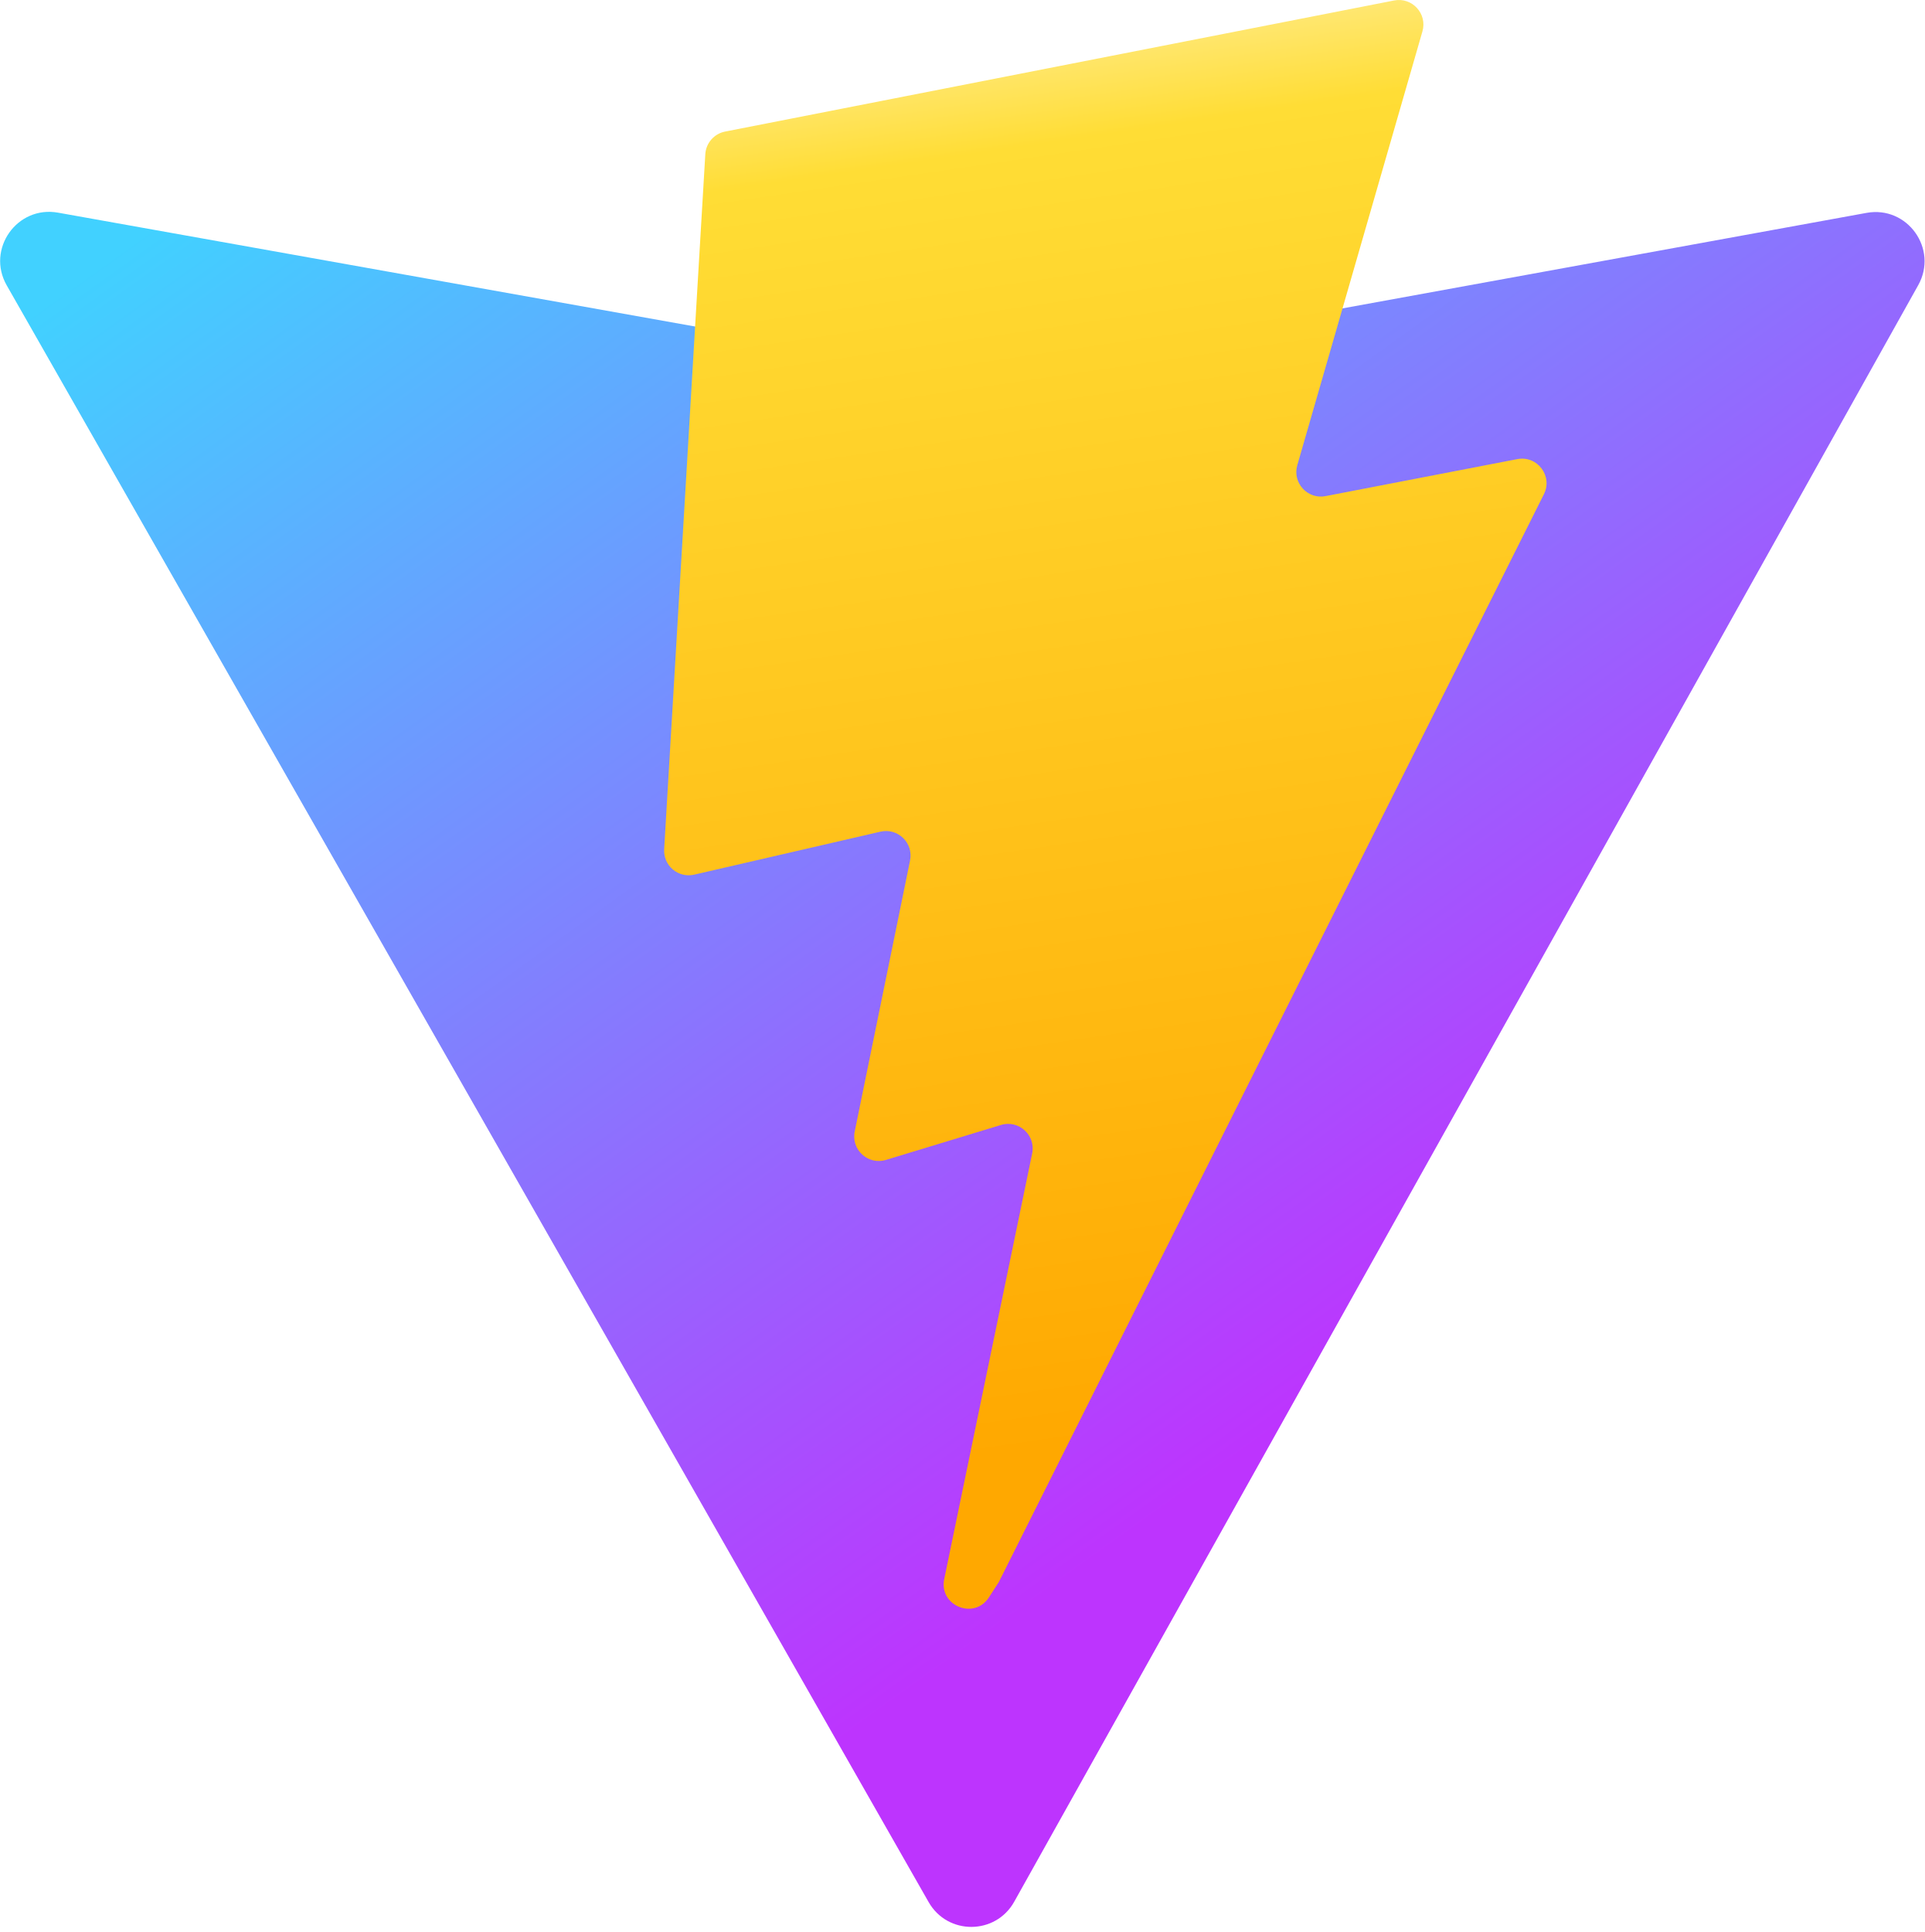
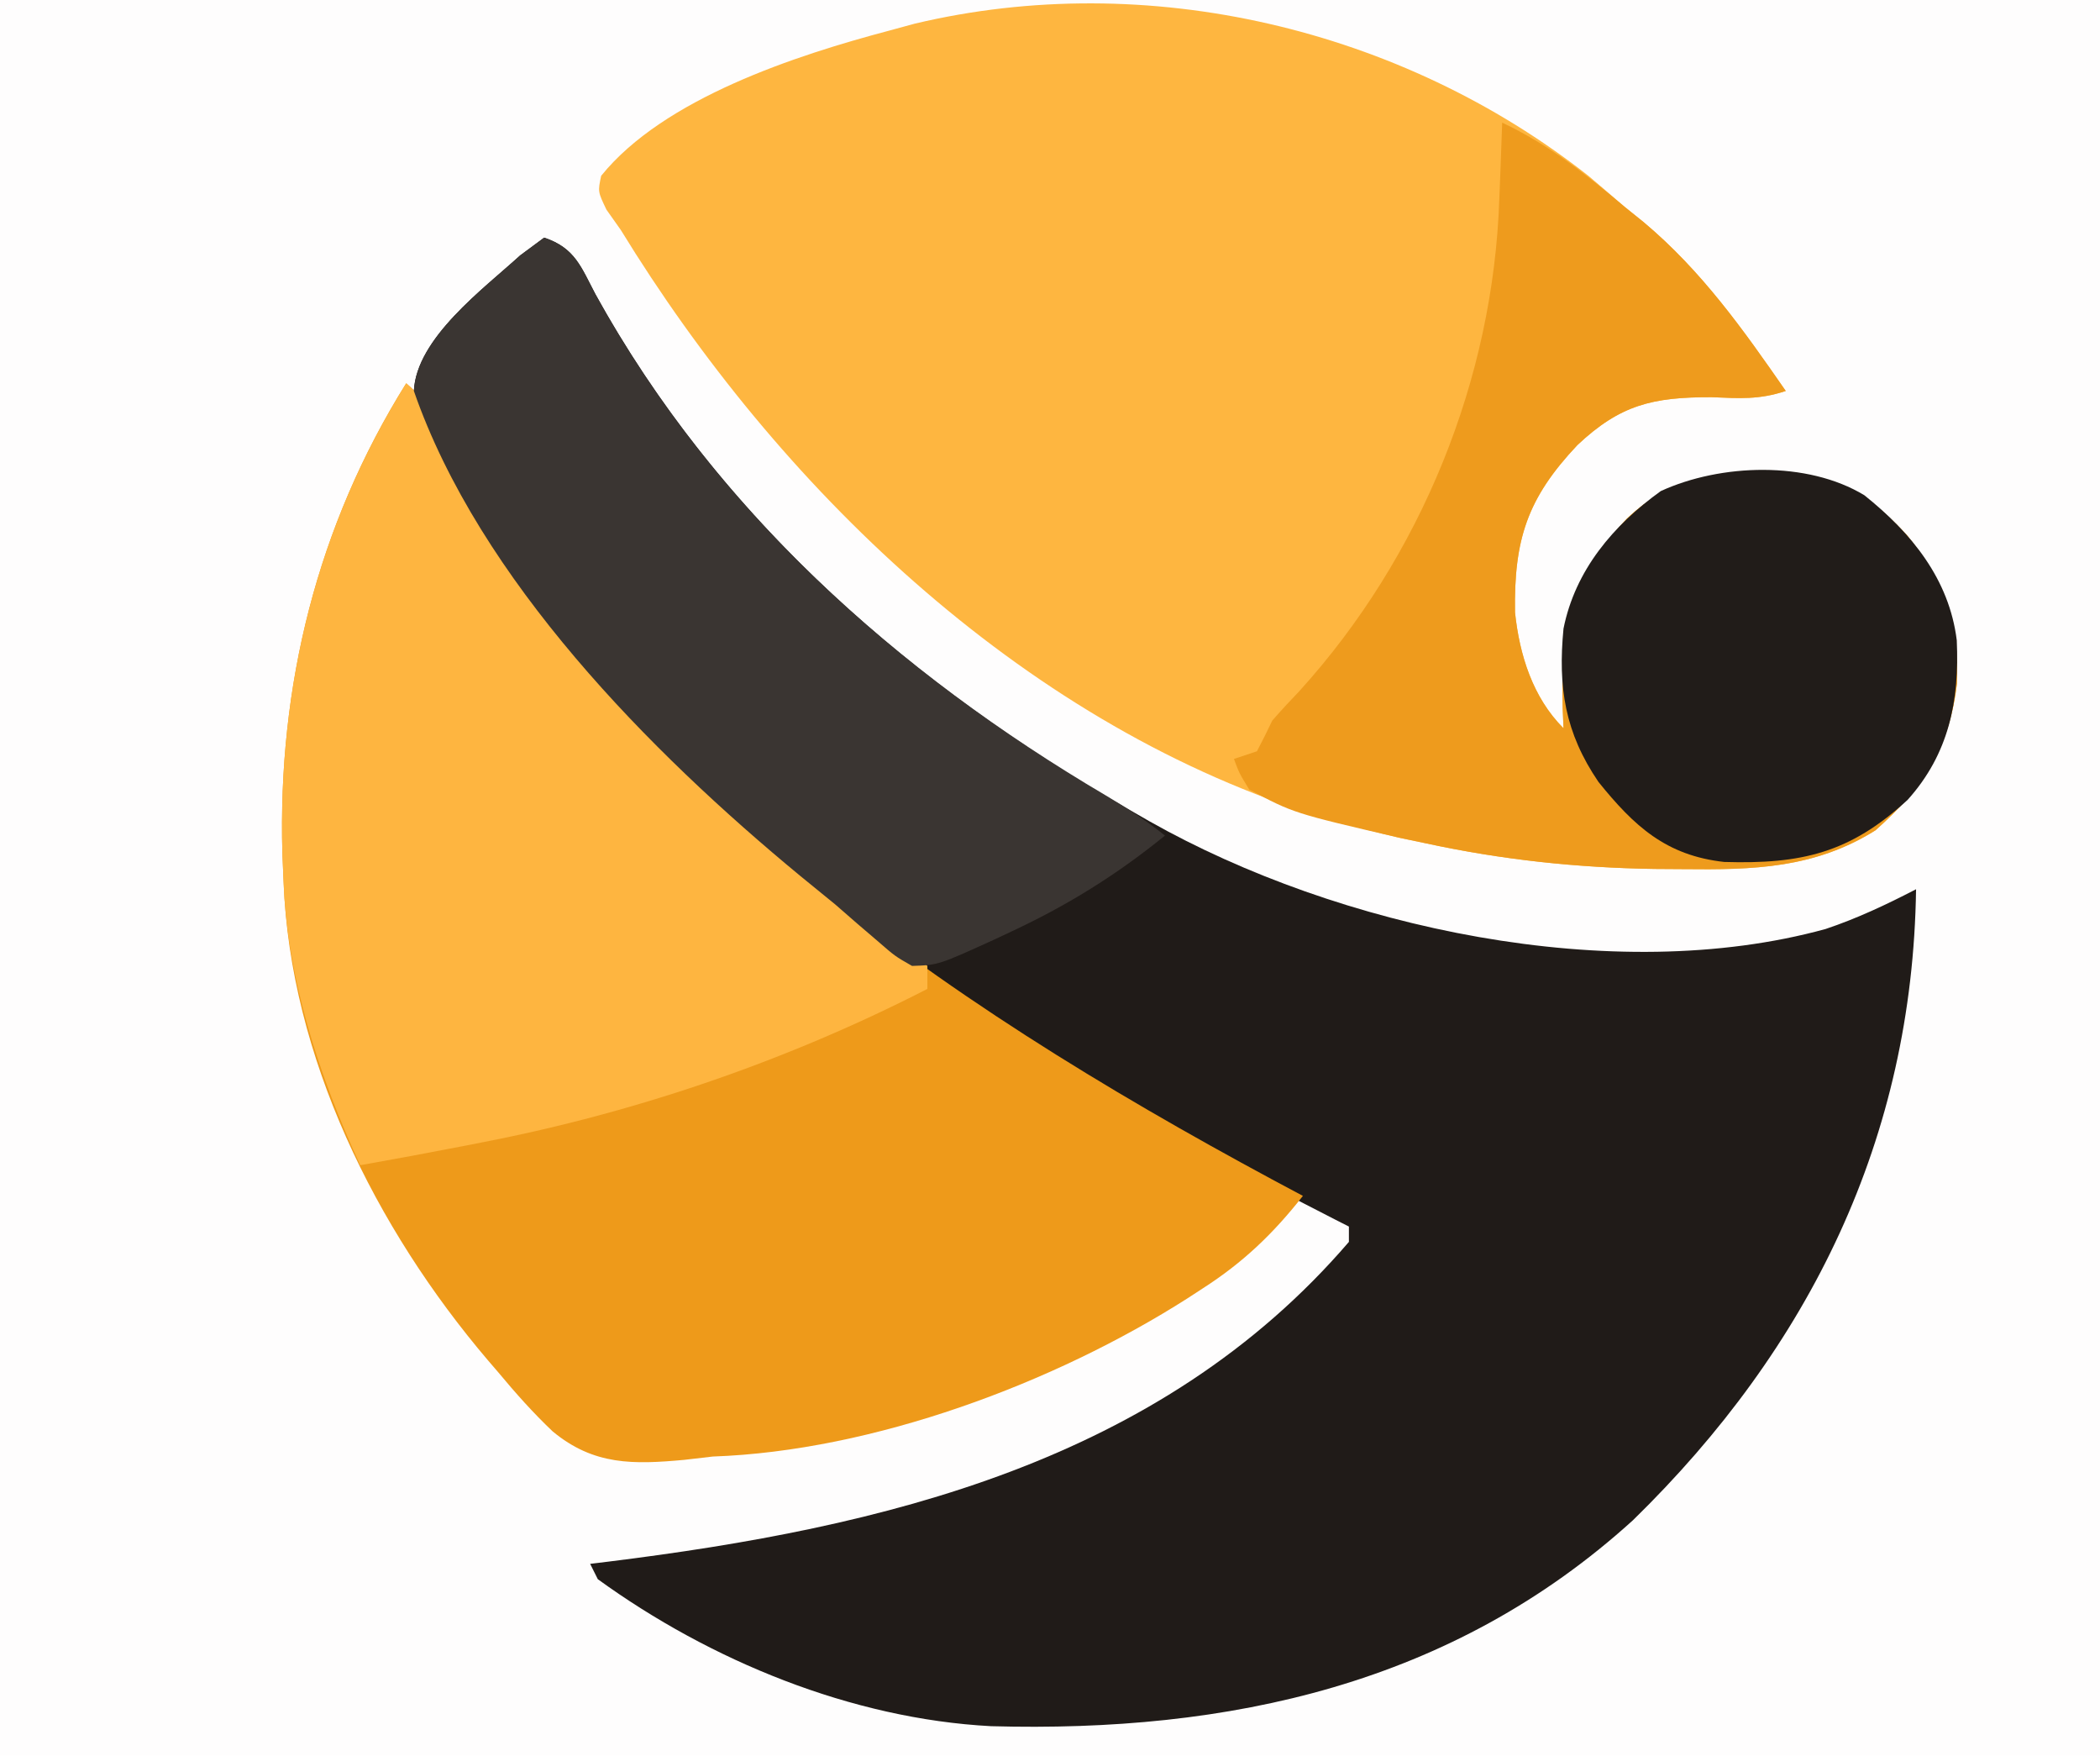
- <svg xmlns="http://www.w3.org/2000/svg" aria-hidden="true" role="img" class="iconify iconify--logos" width="31.88" height="32" preserveAspectRatio="xMidYMid meet" viewBox="0 0 256 257">
-   <defs>
-     <linearGradient id="IconifyId1813088fe1fbc01fb466" x1="-.828%" x2="57.636%" y1="7.652%" y2="78.411%">
-       <stop offset="0%" stop-color="#41D1FF" />
-       <stop offset="100%" stop-color="#BD34FE" />
-     </linearGradient>
-     <linearGradient id="IconifyId1813088fe1fbc01fb467" x1="43.376%" x2="50.316%" y1="2.242%" y2="89.03%">
-       <stop offset="0%" stop-color="#FFEA83" />
-       <stop offset="8.333%" stop-color="#FFDD35" />
-       <stop offset="100%" stop-color="#FFA800" />
-     </linearGradient>
-   </defs>
-   <path fill="url(#IconifyId1813088fe1fbc01fb466)" d="M255.153 37.938L134.897 252.976c-2.483 4.44-8.862 4.466-11.382.048L.875 37.958c-2.746-4.814 1.371-10.646 6.827-9.67l120.385 21.517a6.537 6.537 0 0 0 2.322-.004l117.867-21.483c5.438-.991 9.574 4.796 6.877 9.62Z" />
-   <path fill="url(#IconifyId1813088fe1fbc01fb467)" d="M185.432.063L96.44 17.501a3.268 3.268 0 0 0-2.634 3.014l-5.474 92.456a3.268 3.268 0 0 0 3.997 3.378l24.777-5.718c2.318-.535 4.413 1.507 3.936 3.838l-7.361 36.047c-.495 2.426 1.782 4.5 4.151 3.78l15.304-4.649c2.372-.72 4.652 1.36 4.15 3.788l-11.698 56.621c-.732 3.542 3.979 5.473 5.943 2.437l1.313-2.028l72.516-144.72c1.215-2.423-.88-5.186-3.54-4.672l-25.505 4.922c-2.396.462-4.435-1.77-3.759-4.114l16.646-57.705c.677-2.35-1.37-4.583-3.769-4.113Z" />
+ <svg xmlns="http://www.w3.org/2000/svg" version="1.1" width="274" height="229">
+   <path d="M0 0 C90.42 0 180.84 0 274 0 C274 75.57 274 151.14 274 229 C183.58 229 93.16 229 0 229 C0 153.43 0 77.86 0 0 Z " fill="#FEFDFD" transform="translate(0,0)" />
+   <path d="M0 0 C4.025 1.342 4.813 3.827 6.688 7.375 C22.853 36.672 48.187 58.677 77 75 C77.663 75.38 78.326 75.761 79.01 76.152 C103.613 90.049 139.505 97.788 167.188 90.188 C171.322 88.802 175.129 87.002 179 85 C178.543 117.429 165.192 144.726 142.066 167.305 C118.436 188.762 89.32 195.034 58.299 194.175 C40.11 193.211 21.674 185.638 7 175 C6.505 174.01 6.505 174.01 6 173 C6.779 172.905 7.558 172.81 8.361 172.712 C44.164 168.269 80.316 159.739 105 131 C105 130.34 105 129.68 105 129 C104.096 128.541 104.096 128.541 103.174 128.073 C77.365 114.918 52.635 100.414 31 81 C29.647 79.853 28.293 78.707 26.938 77.562 C9.836 62.434 -9.362 42.016 -17 20 C-16.668 13.105 -7.913 6.681 -3.125 2.312 C-2.094 1.549 -1.062 0.786 0 0 Z " fill="#201B18" transform="translate(71,31)" />
+   <path d="M0 0 C1.591 1.345 3.175 2.699 4.75 4.062 C5.558 4.715 6.366 5.367 7.199 6.039 C14.766 12.382 20.166 20.005 25.75 28.062 C22.267 29.223 19.725 29.021 16.062 28.875 C8.381 28.859 4.147 29.865 -1.438 35.121 C-7.995 42.065 -9.72 47.455 -9.578 56.945 C-8.993 62.505 -7.257 68.056 -3.25 72.062 C-3.285 71.217 -3.32 70.371 -3.355 69.5 C-3.611 58.791 -2.377 52.657 4.98 44.758 C11.298 38.706 17.881 38.697 26.27 38.793 C33.123 39.324 36.94 41.936 41.562 46.875 C46.487 52.991 48.365 58.396 48.086 66.227 C47.094 74.599 43.687 79.834 37.457 85.371 C29.508 90.337 21.558 90.544 12.375 90.438 C11.141 90.43 9.906 90.422 8.635 90.413 C-1.552 90.256 -11.301 89.21 -21.25 87.062 C-22.35 86.834 -23.449 86.606 -24.582 86.371 C-27.51 85.699 -30.371 84.921 -33.25 84.062 C-34.285 83.761 -35.32 83.459 -36.387 83.148 C-74.391 70.878 -105.797 40.426 -126.25 7.062 C-126.869 6.187 -127.487 5.312 -128.125 4.41 C-129.25 2.062 -129.25 2.062 -128.812 -0.004 C-120.634 -10.125 -103.346 -15.732 -91.25 -18.938 C-90.143 -19.239 -89.035 -19.541 -87.895 -19.852 C-57.533 -27.063 -24.451 -19.239 0 0 Z " fill="#FEB640" transform="translate(207.25,22.9375)" />
+   <path d="M0 0 C3.193 2.685 4.734 6.155 6.562 9.812 C29.679 54.357 73.962 83.175 117 106 C113.125 110.927 109.208 114.679 103.938 118.062 C103.283 118.489 102.629 118.915 101.955 119.354 C84.534 130.461 60.893 139.271 40 140 C38.769 140.143 37.538 140.286 36.27 140.434 C29.665 141.039 24.483 141.175 19.112 136.724 C16.555 134.296 14.253 131.71 12 129 C11.331 128.222 11.331 128.222 10.649 127.429 C-3.972 110.251 -15.143 87.859 -16 65 C-16.052 63.783 -16.103 62.566 -16.156 61.312 C-16.77 39.468 -11.621 18.6 0 0 Z " fill="#EE9A1A" transform="translate(53,50)" />
+   <path d="M0 0 C6.121 2.884 10.846 6.671 16 11 C16.819 11.659 17.637 12.317 18.48 12.996 C26.027 19.343 31.423 26.952 37 35 C33.517 36.161 30.975 35.959 27.312 35.812 C19.631 35.797 15.397 36.803 9.812 42.059 C3.255 49.003 1.53 54.393 1.672 63.883 C2.257 69.443 3.993 74.993 8 79 C7.965 78.154 7.93 77.309 7.895 76.438 C7.639 65.728 8.873 59.594 16.23 51.695 C22.548 45.643 29.131 45.635 37.52 45.73 C44.373 46.261 48.19 48.873 52.812 53.812 C57.737 59.929 59.615 65.333 59.336 73.164 C58.344 81.537 54.937 86.772 48.707 92.309 C40.758 97.275 32.808 97.482 23.625 97.375 C22.391 97.367 21.156 97.359 19.885 97.351 C9.7 97.194 -0.054 96.155 -10 94 C-11.134 93.76 -12.269 93.52 -13.438 93.273 C-27.228 90.072 -27.228 90.072 -33 87 C-34.305 84.871 -34.305 84.871 -35 83 C-33.515 82.505 -33.515 82.505 -32 82 C-31.302 80.683 -30.64 79.347 -30 78 C-28.847 76.678 -27.655 75.389 -26.438 74.125 C-10.573 56.617 -1.161 33.473 -0.375 9.938 C-0.336 8.977 -0.298 8.016 -0.258 7.025 C-0.165 4.684 -0.079 2.342 0 0 Z " fill="#EE9B1D" transform="translate(196,16)" />
+   <path d="M0 0 C3.193 2.685 4.734 6.155 6.562 9.812 C19.876 35.468 42.003 58.913 66.199 74.492 C66.793 74.99 67.388 75.487 68 76 C68 76.99 68 77.98 68 79 C49.818 88.331 30.06 95.106 10 99 C9.254 99.147 8.508 99.293 7.739 99.444 C3.166 100.336 -1.413 101.185 -6 102 C-11.319 90.49 -15.521 77.776 -16 65 C-16.052 63.783 -16.103 62.566 -16.156 61.312 C-16.77 39.468 -11.621 18.6 0 0 Z " fill="#FEB540" transform="translate(53,50)" />
+   <path d="M0 0 C4.025 1.342 4.813 3.827 6.688 7.375 C22.148 35.394 45.969 56.672 73.27 72.758 C75.98 74.358 78.54 76.025 81 78 C74.733 83.089 68.413 87.019 61.125 90.438 C60.4 90.779 59.675 91.121 58.928 91.473 C51.437 94.888 51.437 94.888 48 95 C45.781 93.734 45.781 93.734 43.5 91.75 C42.627 91.004 41.755 90.257 40.855 89.488 C39.913 88.667 38.971 87.846 38 87 C36.473 85.754 34.946 84.509 33.419 83.263 C13.844 67.111 -8.466 44.597 -17 20 C-16.668 13.105 -7.913 6.681 -3.125 2.312 C-2.094 1.549 -1.062 0.786 0 0 Z " fill="#3A3532" transform="translate(71,31)" />
+   <path d="M0 0 C6.135 4.911 11.067 10.929 12.055 18.926 C12.41 26.821 11.03 33.733 5.648 39.727 C-1.876 46.686 -8.252 48.135 -18.297 47.832 C-25.879 46.995 -30.049 43.161 -34.695 37.395 C-39.069 30.973 -39.995 25.049 -39.258 17.395 C-37.726 9.764 -32.783 3.936 -26.57 -0.543 C-18.769 -4.128 -7.447 -4.523 0 0 Z " fill="#211C19" transform="translate(243.2578,64.60547)" />
</svg>
